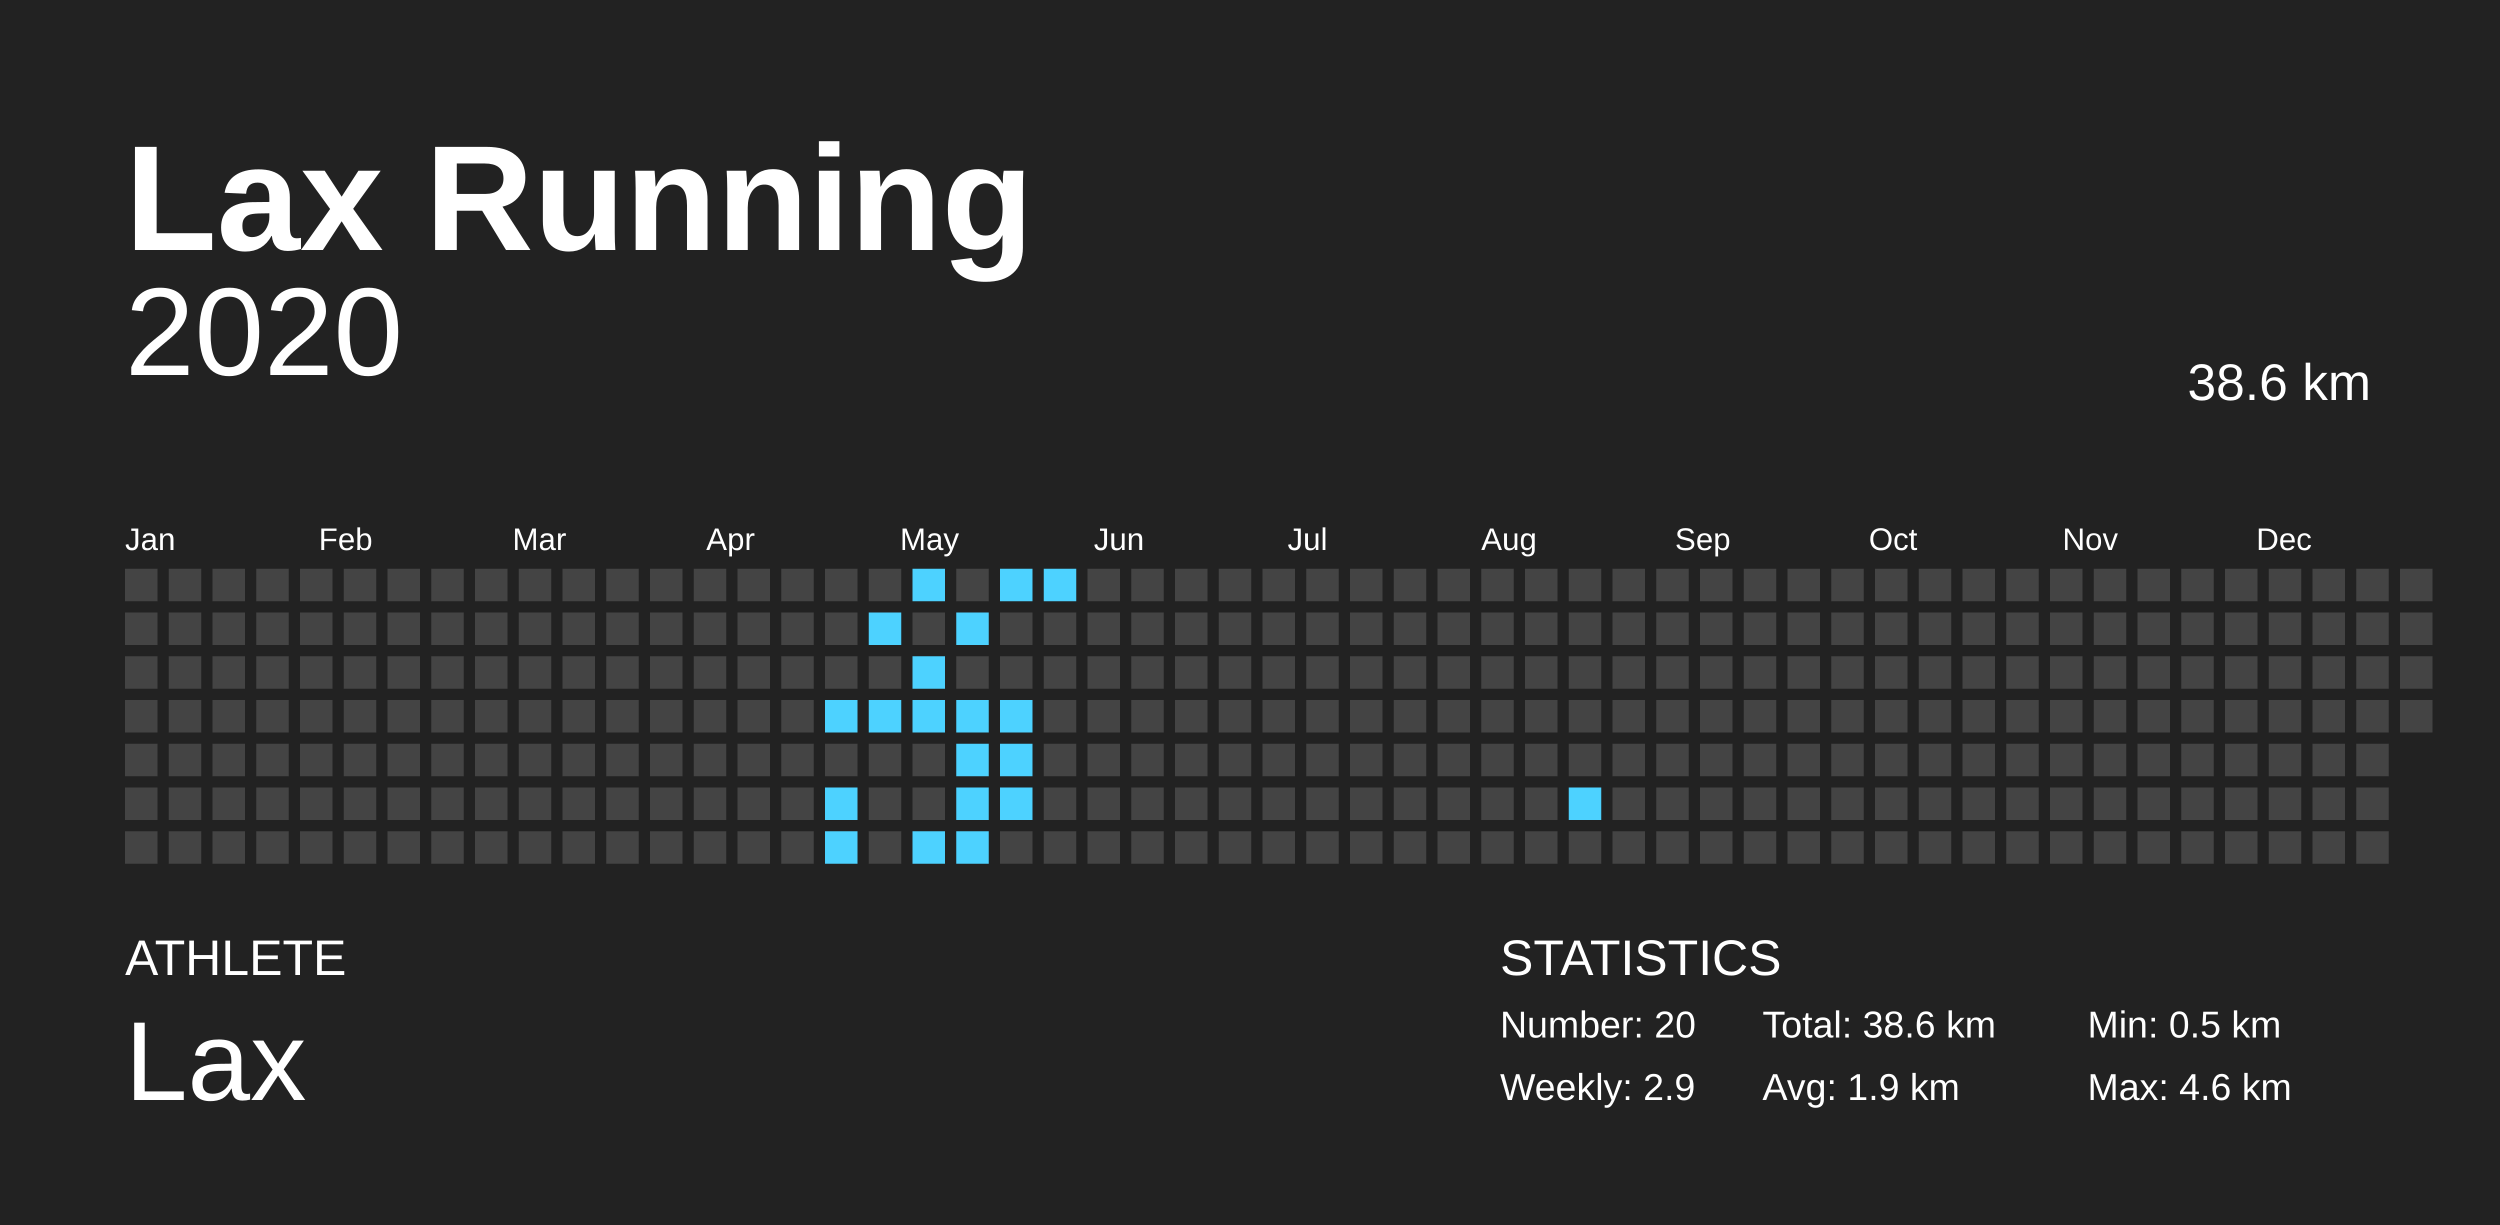
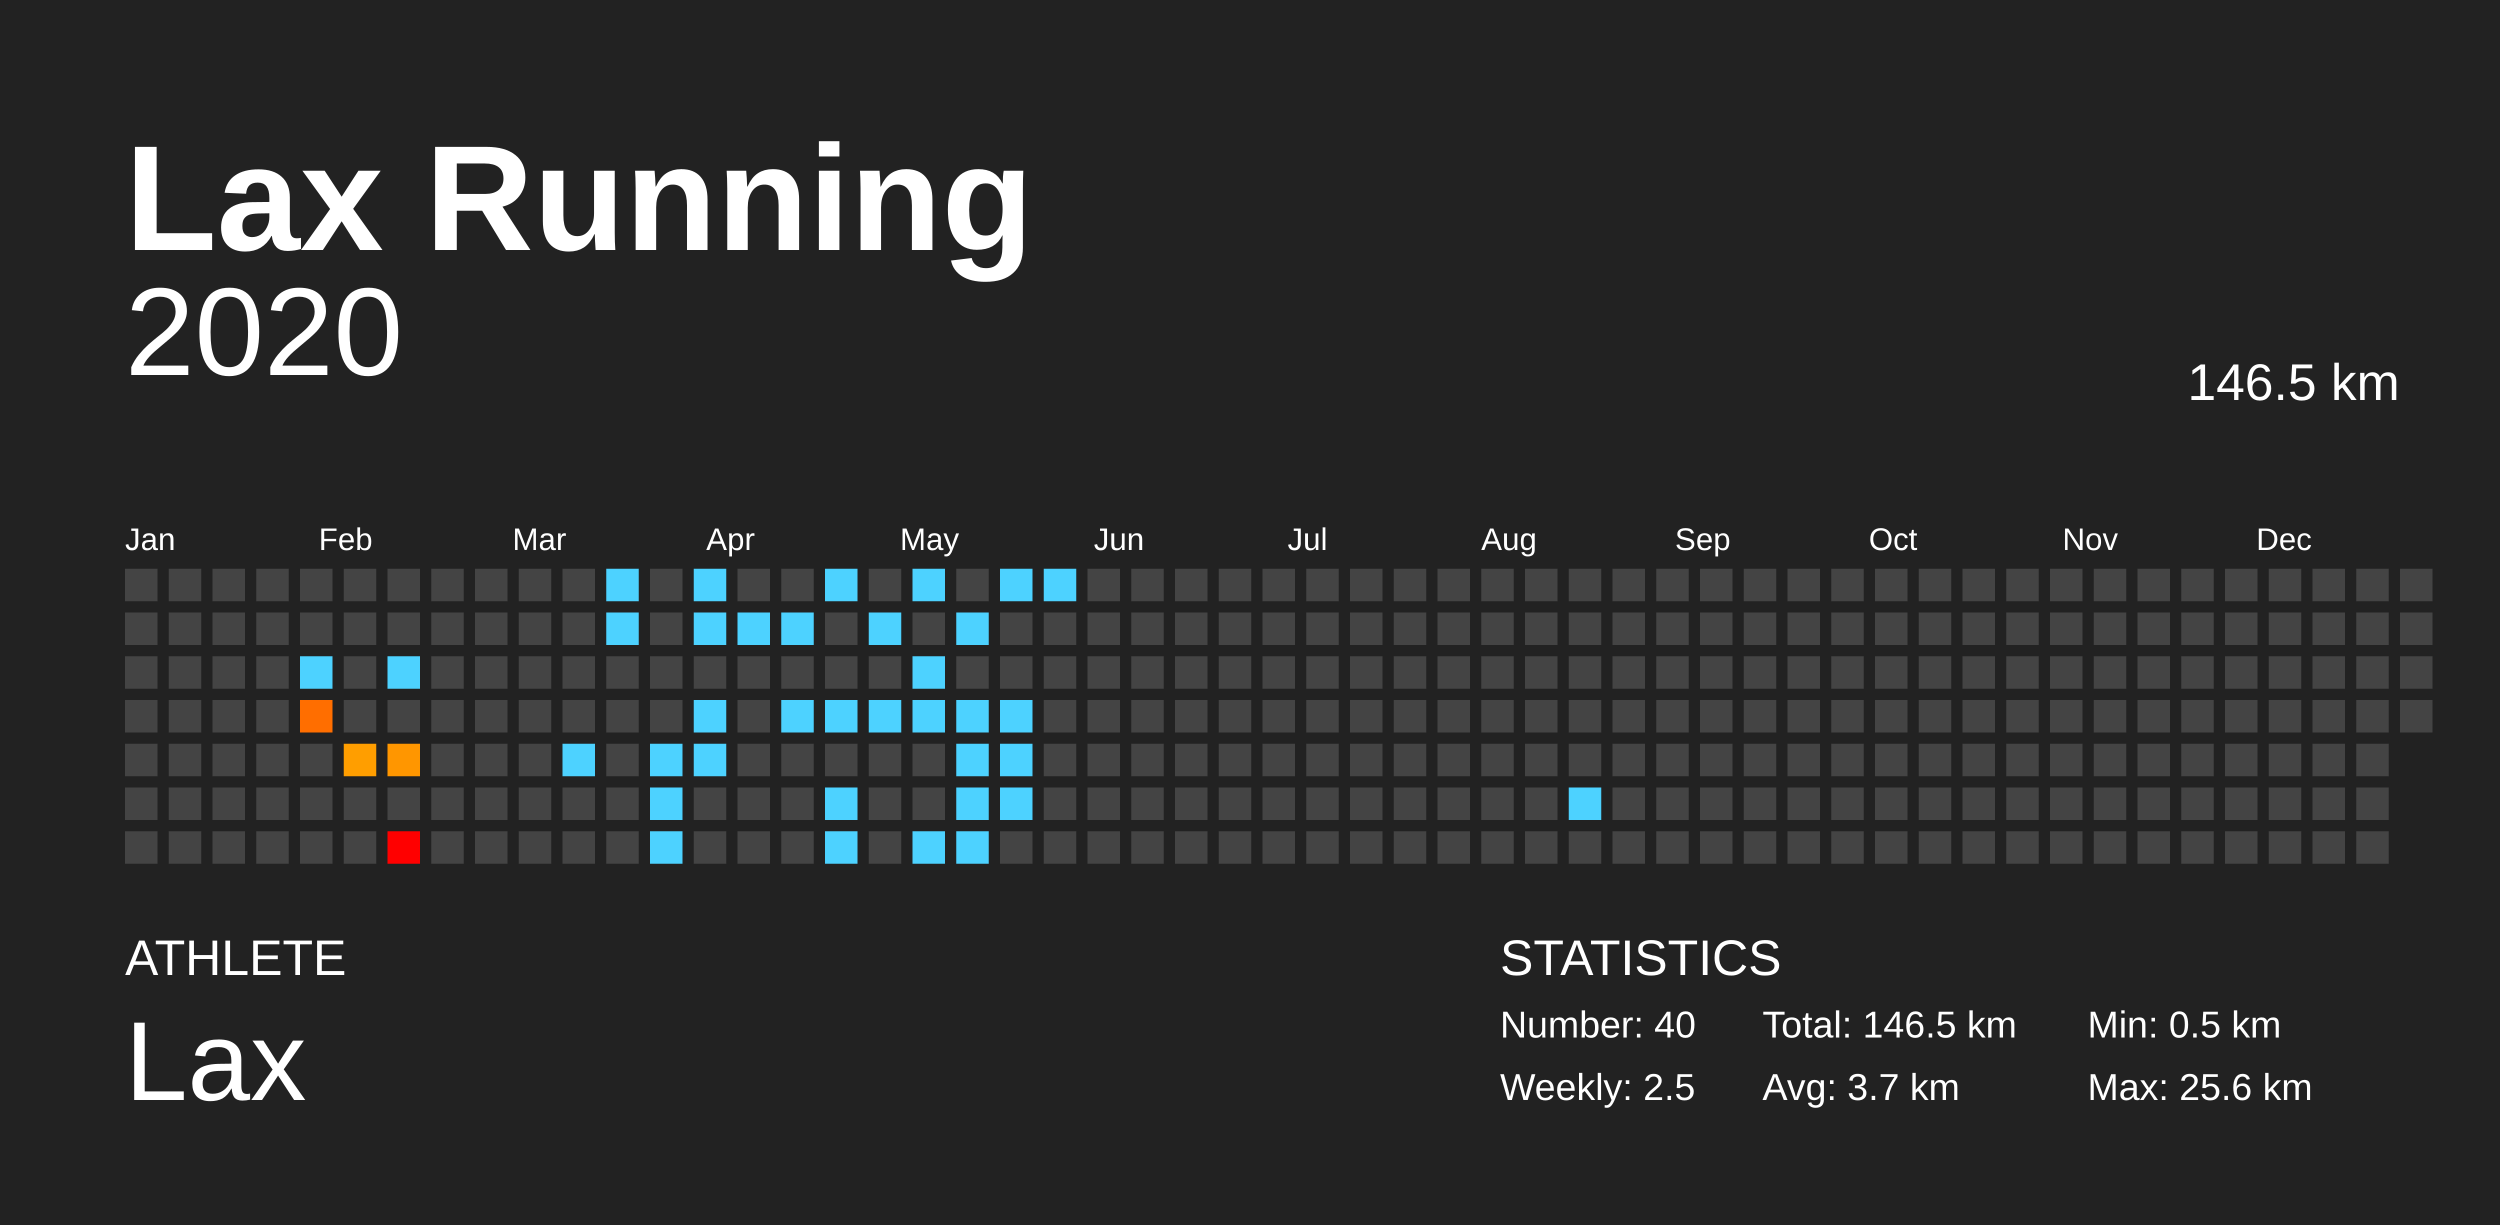
<svg xmlns="http://www.w3.org/2000/svg" baseProfile="full" height="98mm" version="1.1" viewBox="0,0,200,98" width="200mm">
  <defs />
  <rect fill="#222222" height="98" width="200" x="0" y="0" />
  <text fill="#FFFFFF" style="font-size:12px; font-family:Arial; font-weight:bold;" x="10" y="20">Lax Running</text>
  <text fill="#FFFFFF" style="font-size:4px; font-family:Arial" x="10" y="78">ATHLETE</text>
  <text fill="#FFFFFF" style="font-size:9px; font-family:Arial" x="10" y="88">Lax</text>
  <text fill="#FFFFFF" style="font-size:4px; font-family:Arial" x="120" y="78">STATISTICS</text>
-   <text fill="#FFFFFF" style="font-size:3px; font-family:Arial" x="120" y="83">Number: 20</text>
-   <text fill="#FFFFFF" style="font-size:3px; font-family:Arial" x="120" y="88">Weekly: 2.9</text>
-   <text fill="#FFFFFF" style="font-size:3px; font-family:Arial" x="141" y="83">Total: 38.6 km</text>
-   <text fill="#FFFFFF" style="font-size:3px; font-family:Arial" x="141" y="88">Avg: 1.9 km</text>
+   <text fill="#FFFFFF" style="font-size:3px; font-family:Arial" x="120" y="83">Number: 40</text>
+   <text fill="#FFFFFF" style="font-size:3px; font-family:Arial" x="120" y="88">Weekly: 2.5</text>
+   <text fill="#FFFFFF" style="font-size:3px; font-family:Arial" x="141" y="83">Total: 146.5 km</text>
+   <text fill="#FFFFFF" style="font-size:3px; font-family:Arial" x="141" y="88">Avg: 3.7 km</text>
  <text fill="#FFFFFF" style="font-size:3px; font-family:Arial" x="167" y="83">Min: 0.5 km</text>
-   <text fill="#FFFFFF" style="font-size:3px; font-family:Arial" x="167" y="88">Max: 4.6 km</text>
+   <text fill="#FFFFFF" style="font-size:3px; font-family:Arial" x="167" y="88">Max: 25.6 km</text>
  <text alignment-baseline="hanging" fill="#FFFFFF" style="font-size:10.0px; font-family:Arial;" x="10" y="30">2020</text>
-   <text alignment-baseline="hanging" fill="#FFFFFF" style="font-size:4.125px; font-family:Arial;" x="175" y="32">38.6 km</text>
+   <text alignment-baseline="hanging" fill="#FFFFFF" style="font-size:4.125px; font-family:Arial;" x="175" y="32">146.5 km</text>
  <text fill="#FFFFFF" style="font-size:2.5px; font-family:Arial" x="10.0" y="44">Jan</text>
  <text fill="#FFFFFF" style="font-size:2.5px; font-family:Arial" x="25.5" y="44">Feb</text>
  <text fill="#FFFFFF" style="font-size:2.5px; font-family:Arial" x="41.0" y="44">Mar</text>
  <text fill="#FFFFFF" style="font-size:2.5px; font-family:Arial" x="56.5" y="44">Apr</text>
  <text fill="#FFFFFF" style="font-size:2.5px; font-family:Arial" x="72.0" y="44">May</text>
  <text fill="#FFFFFF" style="font-size:2.5px; font-family:Arial" x="87.5" y="44">Jun</text>
  <text fill="#FFFFFF" style="font-size:2.5px; font-family:Arial" x="103.0" y="44">Jul</text>
  <text fill="#FFFFFF" style="font-size:2.5px; font-family:Arial" x="118.5" y="44">Aug</text>
  <text fill="#FFFFFF" style="font-size:2.5px; font-family:Arial" x="134.0" y="44">Sep</text>
  <text fill="#FFFFFF" style="font-size:2.5px; font-family:Arial" x="149.5" y="44">Oct</text>
  <text fill="#FFFFFF" style="font-size:2.5px; font-family:Arial" x="165.0" y="44">Nov</text>
  <text fill="#FFFFFF" style="font-size:2.5px; font-family:Arial" x="180.5" y="44">Dec</text>
  <rect fill="#444444" height="2.6" width="2.6" x="10.0" y="45.5" />
  <rect fill="#444444" height="2.6" width="2.6" x="10.0" y="49.0" />
  <rect fill="#444444" height="2.6" width="2.6" x="10.0" y="52.5" />
  <rect fill="#444444" height="2.6" width="2.6" x="10.0" y="56.0" />
  <rect fill="#444444" height="2.6" width="2.6" x="10.0" y="59.5" />
  <rect fill="#444444" height="2.6" width="2.6" x="10.0" y="63.0" />
  <rect fill="#444444" height="2.6" width="2.6" x="10.0" y="66.5" />
  <rect fill="#444444" height="2.6" width="2.6" x="13.5" y="45.5" />
  <rect fill="#444444" height="2.6" width="2.6" x="13.5" y="49.0" />
  <rect fill="#444444" height="2.6" width="2.6" x="13.5" y="52.5" />
  <rect fill="#444444" height="2.6" width="2.6" x="13.5" y="56.0" />
  <rect fill="#444444" height="2.6" width="2.6" x="13.5" y="59.5" />
  <rect fill="#444444" height="2.6" width="2.6" x="13.5" y="63.0" />
  <rect fill="#444444" height="2.6" width="2.6" x="13.5" y="66.5" />
  <rect fill="#444444" height="2.6" width="2.6" x="17.0" y="45.5" />
  <rect fill="#444444" height="2.6" width="2.6" x="17.0" y="49.0" />
  <rect fill="#444444" height="2.6" width="2.6" x="17.0" y="52.5" />
  <rect fill="#444444" height="2.6" width="2.6" x="17.0" y="56.0" />
  <rect fill="#444444" height="2.6" width="2.6" x="17.0" y="59.5" />
  <rect fill="#444444" height="2.6" width="2.6" x="17.0" y="63.0" />
  <rect fill="#444444" height="2.6" width="2.6" x="17.0" y="66.5" />
  <rect fill="#444444" height="2.6" width="2.6" x="20.5" y="45.5" />
  <rect fill="#444444" height="2.6" width="2.6" x="20.5" y="49.0" />
  <rect fill="#444444" height="2.6" width="2.6" x="20.5" y="52.5" />
  <rect fill="#444444" height="2.6" width="2.6" x="20.5" y="56.0" />
  <rect fill="#444444" height="2.6" width="2.6" x="20.5" y="59.5" />
  <rect fill="#444444" height="2.6" width="2.6" x="20.5" y="63.0" />
  <rect fill="#444444" height="2.6" width="2.6" x="20.5" y="66.5" />
  <rect fill="#444444" height="2.6" width="2.6" x="24.0" y="45.5" />
  <rect fill="#444444" height="2.6" width="2.6" x="24.0" y="49.0" />
-   <rect fill="#444444" height="2.6" width="2.6" x="24.0" y="52.5" />
-   <rect fill="#444444" height="2.6" width="2.6" x="24.0" y="56.0" />
+   <rect fill="#4dd2ff" height="2.6" width="2.6" x="24.0" y="52.5" />
+   <rect fill="#ff6e00" height="2.6" width="2.6" x="24.0" y="56.0" />
  <rect fill="#444444" height="2.6" width="2.6" x="24.0" y="59.5" />
  <rect fill="#444444" height="2.6" width="2.6" x="24.0" y="63.0" />
  <rect fill="#444444" height="2.6" width="2.6" x="24.0" y="66.5" />
  <rect fill="#444444" height="2.6" width="2.6" x="27.5" y="45.5" />
  <rect fill="#444444" height="2.6" width="2.6" x="27.5" y="49.0" />
  <rect fill="#444444" height="2.6" width="2.6" x="27.5" y="52.5" />
  <rect fill="#444444" height="2.6" width="2.6" x="27.5" y="56.0" />
-   <rect fill="#444444" height="2.6" width="2.6" x="27.5" y="59.5" />
+   <rect fill="#ff9e00" height="2.6" width="2.6" x="27.5" y="59.5" />
  <rect fill="#444444" height="2.6" width="2.6" x="27.5" y="63.0" />
  <rect fill="#444444" height="2.6" width="2.6" x="27.5" y="66.5" />
  <rect fill="#444444" height="2.6" width="2.6" x="31.0" y="45.5" />
  <rect fill="#444444" height="2.6" width="2.6" x="31.0" y="49.0" />
-   <rect fill="#444444" height="2.6" width="2.6" x="31.0" y="52.5" />
+   <rect fill="#4dd2ff" height="2.6" width="2.6" x="31.0" y="52.5" />
  <rect fill="#444444" height="2.6" width="2.6" x="31.0" y="56.0" />
-   <rect fill="#444444" height="2.6" width="2.6" x="31.0" y="59.5" />
+   <rect fill="#ff9600" height="2.6" width="2.6" x="31.0" y="59.5" />
  <rect fill="#444444" height="2.6" width="2.6" x="31.0" y="63.0" />
-   <rect fill="#444444" height="2.6" width="2.6" x="31.0" y="66.5" />
+   <rect fill="red" height="2.6" width="2.6" x="31.0" y="66.5" />
  <rect fill="#444444" height="2.6" width="2.6" x="34.5" y="45.5" />
  <rect fill="#444444" height="2.6" width="2.6" x="34.5" y="49.0" />
  <rect fill="#444444" height="2.6" width="2.6" x="34.5" y="52.5" />
  <rect fill="#444444" height="2.6" width="2.6" x="34.5" y="56.0" />
  <rect fill="#444444" height="2.6" width="2.6" x="34.5" y="59.5" />
  <rect fill="#444444" height="2.6" width="2.6" x="34.5" y="63.0" />
  <rect fill="#444444" height="2.6" width="2.6" x="34.5" y="66.5" />
  <rect fill="#444444" height="2.6" width="2.6" x="38.0" y="45.5" />
  <rect fill="#444444" height="2.6" width="2.6" x="38.0" y="49.0" />
  <rect fill="#444444" height="2.6" width="2.6" x="38.0" y="52.5" />
  <rect fill="#444444" height="2.6" width="2.6" x="38.0" y="56.0" />
  <rect fill="#444444" height="2.6" width="2.6" x="38.0" y="59.5" />
  <rect fill="#444444" height="2.6" width="2.6" x="38.0" y="63.0" />
  <rect fill="#444444" height="2.6" width="2.6" x="38.0" y="66.5" />
  <rect fill="#444444" height="2.6" width="2.6" x="41.5" y="45.5" />
  <rect fill="#444444" height="2.6" width="2.6" x="41.5" y="49.0" />
  <rect fill="#444444" height="2.6" width="2.6" x="41.5" y="52.5" />
  <rect fill="#444444" height="2.6" width="2.6" x="41.5" y="56.0" />
  <rect fill="#444444" height="2.6" width="2.6" x="41.5" y="59.5" />
  <rect fill="#444444" height="2.6" width="2.6" x="41.5" y="63.0" />
  <rect fill="#444444" height="2.6" width="2.6" x="41.5" y="66.5" />
  <rect fill="#444444" height="2.6" width="2.6" x="45.0" y="45.5" />
  <rect fill="#444444" height="2.6" width="2.6" x="45.0" y="49.0" />
  <rect fill="#444444" height="2.6" width="2.6" x="45.0" y="52.5" />
  <rect fill="#444444" height="2.6" width="2.6" x="45.0" y="56.0" />
-   <rect fill="#444444" height="2.6" width="2.6" x="45.0" y="59.5" />
+   <rect fill="#4dd2ff" height="2.6" width="2.6" x="45.0" y="59.5" />
  <rect fill="#444444" height="2.6" width="2.6" x="45.0" y="63.0" />
  <rect fill="#444444" height="2.6" width="2.6" x="45.0" y="66.5" />
-   <rect fill="#444444" height="2.6" width="2.6" x="48.5" y="45.5" />
-   <rect fill="#444444" height="2.6" width="2.6" x="48.5" y="49.0" />
+   <rect fill="#4dd2ff" height="2.6" width="2.6" x="48.5" y="45.5" />
+   <rect fill="#4dd2ff" height="2.6" width="2.6" x="48.5" y="49.0" />
  <rect fill="#444444" height="2.6" width="2.6" x="48.5" y="52.5" />
  <rect fill="#444444" height="2.6" width="2.6" x="48.5" y="56.0" />
  <rect fill="#444444" height="2.6" width="2.6" x="48.5" y="59.5" />
  <rect fill="#444444" height="2.6" width="2.6" x="48.5" y="63.0" />
  <rect fill="#444444" height="2.6" width="2.6" x="48.5" y="66.5" />
  <rect fill="#444444" height="2.6" width="2.6" x="52.0" y="45.5" />
  <rect fill="#444444" height="2.6" width="2.6" x="52.0" y="49.0" />
  <rect fill="#444444" height="2.6" width="2.6" x="52.0" y="52.5" />
  <rect fill="#444444" height="2.6" width="2.6" x="52.0" y="56.0" />
-   <rect fill="#444444" height="2.6" width="2.6" x="52.0" y="59.5" />
-   <rect fill="#444444" height="2.6" width="2.6" x="52.0" y="63.0" />
-   <rect fill="#444444" height="2.6" width="2.6" x="52.0" y="66.5" />
-   <rect fill="#444444" height="2.6" width="2.6" x="55.5" y="45.5" />
-   <rect fill="#444444" height="2.6" width="2.6" x="55.5" y="49.0" />
+   <rect fill="#4dd2ff" height="2.6" width="2.6" x="52.0" y="59.5" />
+   <rect fill="#4dd2ff" height="2.6" width="2.6" x="52.0" y="63.0" />
+   <rect fill="#4dd2ff" height="2.6" width="2.6" x="52.0" y="66.5" />
+   <rect fill="#4dd2ff" height="2.6" width="2.6" x="55.5" y="45.5" />
+   <rect fill="#4dd2ff" height="2.6" width="2.6" x="55.5" y="49.0" />
  <rect fill="#444444" height="2.6" width="2.6" x="55.5" y="52.5" />
-   <rect fill="#444444" height="2.6" width="2.6" x="55.5" y="56.0" />
-   <rect fill="#444444" height="2.6" width="2.6" x="55.5" y="59.5" />
+   <rect fill="#4dd2ff" height="2.6" width="2.6" x="55.5" y="56.0" />
+   <rect fill="#4dd2ff" height="2.6" width="2.6" x="55.5" y="59.5" />
  <rect fill="#444444" height="2.6" width="2.6" x="55.5" y="63.0" />
  <rect fill="#444444" height="2.6" width="2.6" x="55.5" y="66.5" />
  <rect fill="#444444" height="2.6" width="2.6" x="59.0" y="45.5" />
-   <rect fill="#444444" height="2.6" width="2.6" x="59.0" y="49.0" />
+   <rect fill="#4dd2ff" height="2.6" width="2.6" x="59.0" y="49.0" />
  <rect fill="#444444" height="2.6" width="2.6" x="59.0" y="52.5" />
  <rect fill="#444444" height="2.6" width="2.6" x="59.0" y="56.0" />
  <rect fill="#444444" height="2.6" width="2.6" x="59.0" y="59.5" />
  <rect fill="#444444" height="2.6" width="2.6" x="59.0" y="63.0" />
  <rect fill="#444444" height="2.6" width="2.6" x="59.0" y="66.5" />
  <rect fill="#444444" height="2.6" width="2.6" x="62.5" y="45.5" />
-   <rect fill="#444444" height="2.6" width="2.6" x="62.5" y="49.0" />
+   <rect fill="#4dd2ff" height="2.6" width="2.6" x="62.5" y="49.0" />
  <rect fill="#444444" height="2.6" width="2.6" x="62.5" y="52.5" />
-   <rect fill="#444444" height="2.6" width="2.6" x="62.5" y="56.0" />
+   <rect fill="#4dd2ff" height="2.6" width="2.6" x="62.5" y="56.0" />
  <rect fill="#444444" height="2.6" width="2.6" x="62.5" y="59.5" />
  <rect fill="#444444" height="2.6" width="2.6" x="62.5" y="63.0" />
  <rect fill="#444444" height="2.6" width="2.6" x="62.5" y="66.5" />
-   <rect fill="#444444" height="2.6" width="2.6" x="66.0" y="45.5" />
+   <rect fill="#4dd2ff" height="2.6" width="2.6" x="66.0" y="45.5" />
  <rect fill="#444444" height="2.6" width="2.6" x="66.0" y="49.0" />
  <rect fill="#444444" height="2.6" width="2.6" x="66.0" y="52.5" />
  <rect fill="#4dd2ff" height="2.6" width="2.6" x="66.0" y="56.0" />
  <rect fill="#444444" height="2.6" width="2.6" x="66.0" y="59.5" />
  <rect fill="#4dd2ff" height="2.6" width="2.6" x="66.0" y="63.0" />
  <rect fill="#4dd2ff" height="2.6" width="2.6" x="66.0" y="66.5" />
  <rect fill="#444444" height="2.6" width="2.6" x="69.5" y="45.5" />
  <rect fill="#4dd2ff" height="2.6" width="2.6" x="69.5" y="49.0" />
  <rect fill="#444444" height="2.6" width="2.6" x="69.5" y="52.5" />
  <rect fill="#4dd2ff" height="2.6" width="2.6" x="69.5" y="56.0" />
  <rect fill="#444444" height="2.6" width="2.6" x="69.5" y="59.5" />
  <rect fill="#444444" height="2.6" width="2.6" x="69.5" y="63.0" />
  <rect fill="#444444" height="2.6" width="2.6" x="69.5" y="66.5" />
  <rect fill="#4dd2ff" height="2.6" width="2.6" x="73.0" y="45.5" />
  <rect fill="#444444" height="2.6" width="2.6" x="73.0" y="49.0" />
  <rect fill="#4dd2ff" height="2.6" width="2.6" x="73.0" y="52.5" />
  <rect fill="#4dd2ff" height="2.6" width="2.6" x="73.0" y="56.0" />
  <rect fill="#444444" height="2.6" width="2.6" x="73.0" y="59.5" />
  <rect fill="#444444" height="2.6" width="2.6" x="73.0" y="63.0" />
  <rect fill="#4dd2ff" height="2.6" width="2.6" x="73.0" y="66.5" />
  <rect fill="#444444" height="2.6" width="2.6" x="76.5" y="45.5" />
  <rect fill="#4dd2ff" height="2.6" width="2.6" x="76.5" y="49.0" />
  <rect fill="#444444" height="2.6" width="2.6" x="76.5" y="52.5" />
  <rect fill="#4dd2ff" height="2.6" width="2.6" x="76.5" y="56.0" />
  <rect fill="#4dd2ff" height="2.6" width="2.6" x="76.5" y="59.5" />
  <rect fill="#4dd2ff" height="2.6" width="2.6" x="76.5" y="63.0" />
  <rect fill="#4dd2ff" height="2.6" width="2.6" x="76.5" y="66.5" />
  <rect fill="#4dd2ff" height="2.6" width="2.6" x="80.0" y="45.5" />
  <rect fill="#444444" height="2.6" width="2.6" x="80.0" y="49.0" />
  <rect fill="#444444" height="2.6" width="2.6" x="80.0" y="52.5" />
  <rect fill="#4dd2ff" height="2.6" width="2.6" x="80.0" y="56.0" />
  <rect fill="#4dd2ff" height="2.6" width="2.6" x="80.0" y="59.5" />
  <rect fill="#4dd2ff" height="2.6" width="2.6" x="80.0" y="63.0" />
  <rect fill="#444444" height="2.6" width="2.6" x="80.0" y="66.5" />
  <rect fill="#4dd2ff" height="2.6" width="2.6" x="83.5" y="45.5" />
  <rect fill="#444444" height="2.6" width="2.6" x="83.5" y="49.0" />
  <rect fill="#444444" height="2.6" width="2.6" x="83.5" y="52.5" />
  <rect fill="#444444" height="2.6" width="2.6" x="83.5" y="56.0" />
  <rect fill="#444444" height="2.6" width="2.6" x="83.5" y="59.5" />
  <rect fill="#444444" height="2.6" width="2.6" x="83.5" y="63.0" />
  <rect fill="#444444" height="2.6" width="2.6" x="83.5" y="66.5" />
  <rect fill="#444444" height="2.6" width="2.6" x="87.0" y="45.5" />
  <rect fill="#444444" height="2.6" width="2.6" x="87.0" y="49.0" />
  <rect fill="#444444" height="2.6" width="2.6" x="87.0" y="52.5" />
  <rect fill="#444444" height="2.6" width="2.6" x="87.0" y="56.0" />
  <rect fill="#444444" height="2.6" width="2.6" x="87.0" y="59.5" />
  <rect fill="#444444" height="2.6" width="2.6" x="87.0" y="63.0" />
  <rect fill="#444444" height="2.6" width="2.6" x="87.0" y="66.5" />
  <rect fill="#444444" height="2.6" width="2.6" x="90.5" y="45.5" />
  <rect fill="#444444" height="2.6" width="2.6" x="90.5" y="49.0" />
  <rect fill="#444444" height="2.6" width="2.6" x="90.5" y="52.5" />
  <rect fill="#444444" height="2.6" width="2.6" x="90.5" y="56.0" />
  <rect fill="#444444" height="2.6" width="2.6" x="90.5" y="59.5" />
  <rect fill="#444444" height="2.6" width="2.6" x="90.5" y="63.0" />
  <rect fill="#444444" height="2.6" width="2.6" x="90.5" y="66.5" />
  <rect fill="#444444" height="2.6" width="2.6" x="94.0" y="45.5" />
  <rect fill="#444444" height="2.6" width="2.6" x="94.0" y="49.0" />
  <rect fill="#444444" height="2.6" width="2.6" x="94.0" y="52.5" />
  <rect fill="#444444" height="2.6" width="2.6" x="94.0" y="56.0" />
  <rect fill="#444444" height="2.6" width="2.6" x="94.0" y="59.5" />
  <rect fill="#444444" height="2.6" width="2.6" x="94.0" y="63.0" />
  <rect fill="#444444" height="2.6" width="2.6" x="94.0" y="66.5" />
  <rect fill="#444444" height="2.6" width="2.6" x="97.5" y="45.5" />
  <rect fill="#444444" height="2.6" width="2.6" x="97.5" y="49.0" />
  <rect fill="#444444" height="2.6" width="2.6" x="97.5" y="52.5" />
  <rect fill="#444444" height="2.6" width="2.6" x="97.5" y="56.0" />
  <rect fill="#444444" height="2.6" width="2.6" x="97.5" y="59.5" />
  <rect fill="#444444" height="2.6" width="2.6" x="97.5" y="63.0" />
  <rect fill="#444444" height="2.6" width="2.6" x="97.5" y="66.5" />
  <rect fill="#444444" height="2.6" width="2.6" x="101.0" y="45.5" />
  <rect fill="#444444" height="2.6" width="2.6" x="101.0" y="49.0" />
  <rect fill="#444444" height="2.6" width="2.6" x="101.0" y="52.5" />
  <rect fill="#444444" height="2.6" width="2.6" x="101.0" y="56.0" />
  <rect fill="#444444" height="2.6" width="2.6" x="101.0" y="59.5" />
  <rect fill="#444444" height="2.6" width="2.6" x="101.0" y="63.0" />
  <rect fill="#444444" height="2.6" width="2.6" x="101.0" y="66.5" />
  <rect fill="#444444" height="2.6" width="2.6" x="104.5" y="45.5" />
  <rect fill="#444444" height="2.6" width="2.6" x="104.5" y="49.0" />
  <rect fill="#444444" height="2.6" width="2.6" x="104.5" y="52.5" />
  <rect fill="#444444" height="2.6" width="2.6" x="104.5" y="56.0" />
  <rect fill="#444444" height="2.6" width="2.6" x="104.5" y="59.5" />
  <rect fill="#444444" height="2.6" width="2.6" x="104.5" y="63.0" />
  <rect fill="#444444" height="2.6" width="2.6" x="104.5" y="66.5" />
  <rect fill="#444444" height="2.6" width="2.6" x="108.0" y="45.5" />
  <rect fill="#444444" height="2.6" width="2.6" x="108.0" y="49.0" />
  <rect fill="#444444" height="2.6" width="2.6" x="108.0" y="52.5" />
  <rect fill="#444444" height="2.6" width="2.6" x="108.0" y="56.0" />
  <rect fill="#444444" height="2.6" width="2.6" x="108.0" y="59.5" />
  <rect fill="#444444" height="2.6" width="2.6" x="108.0" y="63.0" />
  <rect fill="#444444" height="2.6" width="2.6" x="108.0" y="66.5" />
  <rect fill="#444444" height="2.6" width="2.6" x="111.5" y="45.5" />
  <rect fill="#444444" height="2.6" width="2.6" x="111.5" y="49.0" />
  <rect fill="#444444" height="2.6" width="2.6" x="111.5" y="52.5" />
  <rect fill="#444444" height="2.6" width="2.6" x="111.5" y="56.0" />
  <rect fill="#444444" height="2.6" width="2.6" x="111.5" y="59.5" />
  <rect fill="#444444" height="2.6" width="2.6" x="111.5" y="63.0" />
  <rect fill="#444444" height="2.6" width="2.6" x="111.5" y="66.5" />
  <rect fill="#444444" height="2.6" width="2.6" x="115.0" y="45.5" />
  <rect fill="#444444" height="2.6" width="2.6" x="115.0" y="49.0" />
  <rect fill="#444444" height="2.6" width="2.6" x="115.0" y="52.5" />
  <rect fill="#444444" height="2.6" width="2.6" x="115.0" y="56.0" />
  <rect fill="#444444" height="2.6" width="2.6" x="115.0" y="59.5" />
  <rect fill="#444444" height="2.6" width="2.6" x="115.0" y="63.0" />
  <rect fill="#444444" height="2.6" width="2.6" x="115.0" y="66.5" />
  <rect fill="#444444" height="2.6" width="2.6" x="118.5" y="45.5" />
  <rect fill="#444444" height="2.6" width="2.6" x="118.5" y="49.0" />
  <rect fill="#444444" height="2.6" width="2.6" x="118.5" y="52.5" />
  <rect fill="#444444" height="2.6" width="2.6" x="118.5" y="56.0" />
  <rect fill="#444444" height="2.6" width="2.6" x="118.5" y="59.5" />
  <rect fill="#444444" height="2.6" width="2.6" x="118.5" y="63.0" />
  <rect fill="#444444" height="2.6" width="2.6" x="118.5" y="66.5" />
  <rect fill="#444444" height="2.6" width="2.6" x="122.0" y="45.5" />
  <rect fill="#444444" height="2.6" width="2.6" x="122.0" y="49.0" />
  <rect fill="#444444" height="2.6" width="2.6" x="122.0" y="52.5" />
  <rect fill="#444444" height="2.6" width="2.6" x="122.0" y="56.0" />
  <rect fill="#444444" height="2.6" width="2.6" x="122.0" y="59.5" />
  <rect fill="#444444" height="2.6" width="2.6" x="122.0" y="63.0" />
  <rect fill="#444444" height="2.6" width="2.6" x="122.0" y="66.5" />
  <rect fill="#444444" height="2.6" width="2.6" x="125.5" y="45.5" />
  <rect fill="#444444" height="2.6" width="2.6" x="125.5" y="49.0" />
  <rect fill="#444444" height="2.6" width="2.6" x="125.5" y="52.5" />
  <rect fill="#444444" height="2.6" width="2.6" x="125.5" y="56.0" />
  <rect fill="#444444" height="2.6" width="2.6" x="125.5" y="59.5" />
  <rect fill="#4dd2ff" height="2.6" width="2.6" x="125.5" y="63.0" />
  <rect fill="#444444" height="2.6" width="2.6" x="125.5" y="66.5" />
  <rect fill="#444444" height="2.6" width="2.6" x="129.0" y="45.5" />
  <rect fill="#444444" height="2.6" width="2.6" x="129.0" y="49.0" />
  <rect fill="#444444" height="2.6" width="2.6" x="129.0" y="52.5" />
  <rect fill="#444444" height="2.6" width="2.6" x="129.0" y="56.0" />
  <rect fill="#444444" height="2.6" width="2.6" x="129.0" y="59.5" />
  <rect fill="#444444" height="2.6" width="2.6" x="129.0" y="63.0" />
  <rect fill="#444444" height="2.6" width="2.6" x="129.0" y="66.5" />
  <rect fill="#444444" height="2.6" width="2.6" x="132.5" y="45.5" />
  <rect fill="#444444" height="2.6" width="2.6" x="132.5" y="49.0" />
  <rect fill="#444444" height="2.6" width="2.6" x="132.5" y="52.5" />
  <rect fill="#444444" height="2.6" width="2.6" x="132.5" y="56.0" />
  <rect fill="#444444" height="2.6" width="2.6" x="132.5" y="59.5" />
  <rect fill="#444444" height="2.6" width="2.6" x="132.5" y="63.0" />
  <rect fill="#444444" height="2.6" width="2.6" x="132.5" y="66.5" />
  <rect fill="#444444" height="2.6" width="2.6" x="136.0" y="45.5" />
  <rect fill="#444444" height="2.6" width="2.6" x="136.0" y="49.0" />
  <rect fill="#444444" height="2.6" width="2.6" x="136.0" y="52.5" />
  <rect fill="#444444" height="2.6" width="2.6" x="136.0" y="56.0" />
  <rect fill="#444444" height="2.6" width="2.6" x="136.0" y="59.5" />
  <rect fill="#444444" height="2.6" width="2.6" x="136.0" y="63.0" />
  <rect fill="#444444" height="2.6" width="2.6" x="136.0" y="66.5" />
  <rect fill="#444444" height="2.6" width="2.6" x="139.5" y="45.5" />
  <rect fill="#444444" height="2.6" width="2.6" x="139.5" y="49.0" />
  <rect fill="#444444" height="2.6" width="2.6" x="139.5" y="52.5" />
  <rect fill="#444444" height="2.6" width="2.6" x="139.5" y="56.0" />
  <rect fill="#444444" height="2.6" width="2.6" x="139.5" y="59.5" />
  <rect fill="#444444" height="2.6" width="2.6" x="139.5" y="63.0" />
  <rect fill="#444444" height="2.6" width="2.6" x="139.5" y="66.5" />
  <rect fill="#444444" height="2.6" width="2.6" x="143.0" y="45.5" />
  <rect fill="#444444" height="2.6" width="2.6" x="143.0" y="49.0" />
  <rect fill="#444444" height="2.6" width="2.6" x="143.0" y="52.5" />
  <rect fill="#444444" height="2.6" width="2.6" x="143.0" y="56.0" />
  <rect fill="#444444" height="2.6" width="2.6" x="143.0" y="59.5" />
  <rect fill="#444444" height="2.6" width="2.6" x="143.0" y="63.0" />
  <rect fill="#444444" height="2.6" width="2.6" x="143.0" y="66.5" />
  <rect fill="#444444" height="2.6" width="2.6" x="146.5" y="45.5" />
  <rect fill="#444444" height="2.6" width="2.6" x="146.5" y="49.0" />
  <rect fill="#444444" height="2.6" width="2.6" x="146.5" y="52.5" />
  <rect fill="#444444" height="2.6" width="2.6" x="146.5" y="56.0" />
  <rect fill="#444444" height="2.6" width="2.6" x="146.5" y="59.5" />
  <rect fill="#444444" height="2.6" width="2.6" x="146.5" y="63.0" />
  <rect fill="#444444" height="2.6" width="2.6" x="146.5" y="66.5" />
  <rect fill="#444444" height="2.6" width="2.6" x="150.0" y="45.5" />
  <rect fill="#444444" height="2.6" width="2.6" x="150.0" y="49.0" />
  <rect fill="#444444" height="2.6" width="2.6" x="150.0" y="52.5" />
  <rect fill="#444444" height="2.6" width="2.6" x="150.0" y="56.0" />
  <rect fill="#444444" height="2.6" width="2.6" x="150.0" y="59.5" />
  <rect fill="#444444" height="2.6" width="2.6" x="150.0" y="63.0" />
  <rect fill="#444444" height="2.6" width="2.6" x="150.0" y="66.5" />
  <rect fill="#444444" height="2.6" width="2.6" x="153.5" y="45.5" />
  <rect fill="#444444" height="2.6" width="2.6" x="153.5" y="49.0" />
  <rect fill="#444444" height="2.6" width="2.6" x="153.5" y="52.5" />
  <rect fill="#444444" height="2.6" width="2.6" x="153.5" y="56.0" />
  <rect fill="#444444" height="2.6" width="2.6" x="153.5" y="59.5" />
  <rect fill="#444444" height="2.6" width="2.6" x="153.5" y="63.0" />
  <rect fill="#444444" height="2.6" width="2.6" x="153.5" y="66.5" />
  <rect fill="#444444" height="2.6" width="2.6" x="157.0" y="45.5" />
  <rect fill="#444444" height="2.6" width="2.6" x="157.0" y="49.0" />
  <rect fill="#444444" height="2.6" width="2.6" x="157.0" y="52.5" />
  <rect fill="#444444" height="2.6" width="2.6" x="157.0" y="56.0" />
  <rect fill="#444444" height="2.6" width="2.6" x="157.0" y="59.5" />
  <rect fill="#444444" height="2.6" width="2.6" x="157.0" y="63.0" />
  <rect fill="#444444" height="2.6" width="2.6" x="157.0" y="66.5" />
  <rect fill="#444444" height="2.6" width="2.6" x="160.5" y="45.5" />
  <rect fill="#444444" height="2.6" width="2.6" x="160.5" y="49.0" />
  <rect fill="#444444" height="2.6" width="2.6" x="160.5" y="52.5" />
  <rect fill="#444444" height="2.6" width="2.6" x="160.5" y="56.0" />
  <rect fill="#444444" height="2.6" width="2.6" x="160.5" y="59.5" />
  <rect fill="#444444" height="2.6" width="2.6" x="160.5" y="63.0" />
  <rect fill="#444444" height="2.6" width="2.6" x="160.5" y="66.5" />
  <rect fill="#444444" height="2.6" width="2.6" x="164.0" y="45.5" />
  <rect fill="#444444" height="2.6" width="2.6" x="164.0" y="49.0" />
  <rect fill="#444444" height="2.6" width="2.6" x="164.0" y="52.5" />
  <rect fill="#444444" height="2.6" width="2.6" x="164.0" y="56.0" />
  <rect fill="#444444" height="2.6" width="2.6" x="164.0" y="59.5" />
  <rect fill="#444444" height="2.6" width="2.6" x="164.0" y="63.0" />
  <rect fill="#444444" height="2.6" width="2.6" x="164.0" y="66.5" />
  <rect fill="#444444" height="2.6" width="2.6" x="167.5" y="45.5" />
  <rect fill="#444444" height="2.6" width="2.6" x="167.5" y="49.0" />
  <rect fill="#444444" height="2.6" width="2.6" x="167.5" y="52.5" />
  <rect fill="#444444" height="2.6" width="2.6" x="167.5" y="56.0" />
  <rect fill="#444444" height="2.6" width="2.6" x="167.5" y="59.5" />
  <rect fill="#444444" height="2.6" width="2.6" x="167.5" y="63.0" />
  <rect fill="#444444" height="2.6" width="2.6" x="167.5" y="66.5" />
  <rect fill="#444444" height="2.6" width="2.6" x="171.0" y="45.5" />
  <rect fill="#444444" height="2.6" width="2.6" x="171.0" y="49.0" />
  <rect fill="#444444" height="2.6" width="2.6" x="171.0" y="52.5" />
  <rect fill="#444444" height="2.6" width="2.6" x="171.0" y="56.0" />
  <rect fill="#444444" height="2.6" width="2.6" x="171.0" y="59.5" />
  <rect fill="#444444" height="2.6" width="2.6" x="171.0" y="63.0" />
  <rect fill="#444444" height="2.6" width="2.6" x="171.0" y="66.5" />
  <rect fill="#444444" height="2.6" width="2.6" x="174.5" y="45.5" />
  <rect fill="#444444" height="2.6" width="2.6" x="174.5" y="49.0" />
  <rect fill="#444444" height="2.6" width="2.6" x="174.5" y="52.5" />
  <rect fill="#444444" height="2.6" width="2.6" x="174.5" y="56.0" />
  <rect fill="#444444" height="2.6" width="2.6" x="174.5" y="59.5" />
  <rect fill="#444444" height="2.6" width="2.6" x="174.5" y="63.0" />
  <rect fill="#444444" height="2.6" width="2.6" x="174.5" y="66.5" />
  <rect fill="#444444" height="2.6" width="2.6" x="178.0" y="45.5" />
  <rect fill="#444444" height="2.6" width="2.6" x="178.0" y="49.0" />
  <rect fill="#444444" height="2.6" width="2.6" x="178.0" y="52.5" />
  <rect fill="#444444" height="2.6" width="2.6" x="178.0" y="56.0" />
  <rect fill="#444444" height="2.6" width="2.6" x="178.0" y="59.5" />
  <rect fill="#444444" height="2.6" width="2.6" x="178.0" y="63.0" />
  <rect fill="#444444" height="2.6" width="2.6" x="178.0" y="66.5" />
  <rect fill="#444444" height="2.6" width="2.6" x="181.5" y="45.5" />
  <rect fill="#444444" height="2.6" width="2.6" x="181.5" y="49.0" />
  <rect fill="#444444" height="2.6" width="2.6" x="181.5" y="52.5" />
  <rect fill="#444444" height="2.6" width="2.6" x="181.5" y="56.0" />
  <rect fill="#444444" height="2.6" width="2.6" x="181.5" y="59.5" />
  <rect fill="#444444" height="2.6" width="2.6" x="181.5" y="63.0" />
  <rect fill="#444444" height="2.6" width="2.6" x="181.5" y="66.5" />
  <rect fill="#444444" height="2.6" width="2.6" x="185.0" y="45.5" />
  <rect fill="#444444" height="2.6" width="2.6" x="185.0" y="49.0" />
  <rect fill="#444444" height="2.6" width="2.6" x="185.0" y="52.5" />
  <rect fill="#444444" height="2.6" width="2.6" x="185.0" y="56.0" />
  <rect fill="#444444" height="2.6" width="2.6" x="185.0" y="59.5" />
  <rect fill="#444444" height="2.6" width="2.6" x="185.0" y="63.0" />
  <rect fill="#444444" height="2.6" width="2.6" x="185.0" y="66.5" />
  <rect fill="#444444" height="2.6" width="2.6" x="188.5" y="45.5" />
  <rect fill="#444444" height="2.6" width="2.6" x="188.5" y="49.0" />
  <rect fill="#444444" height="2.6" width="2.6" x="188.5" y="52.5" />
  <rect fill="#444444" height="2.6" width="2.6" x="188.5" y="56.0" />
  <rect fill="#444444" height="2.6" width="2.6" x="188.5" y="59.5" />
  <rect fill="#444444" height="2.6" width="2.6" x="188.5" y="63.0" />
  <rect fill="#444444" height="2.6" width="2.6" x="188.5" y="66.5" />
  <rect fill="#444444" height="2.6" width="2.6" x="192.0" y="45.5" />
  <rect fill="#444444" height="2.6" width="2.6" x="192.0" y="49.0" />
  <rect fill="#444444" height="2.6" width="2.6" x="192.0" y="52.5" />
  <rect fill="#444444" height="2.6" width="2.6" x="192.0" y="56.0" />
</svg>
